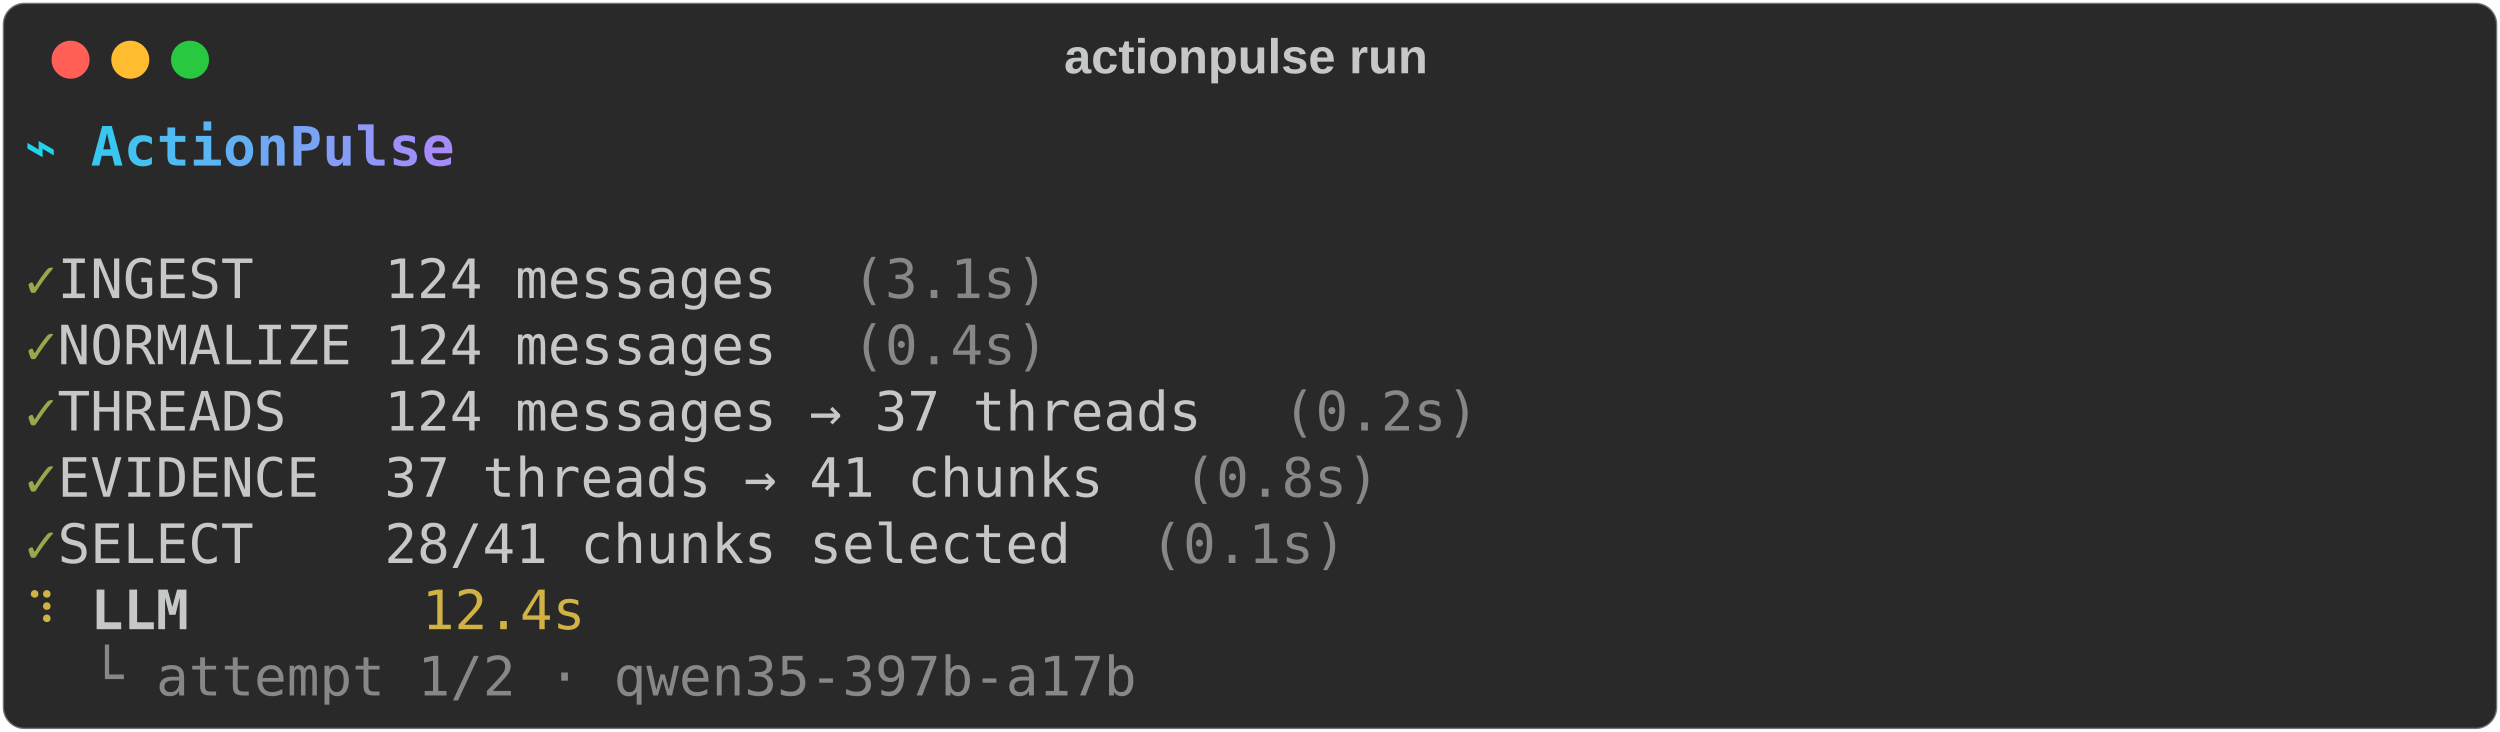
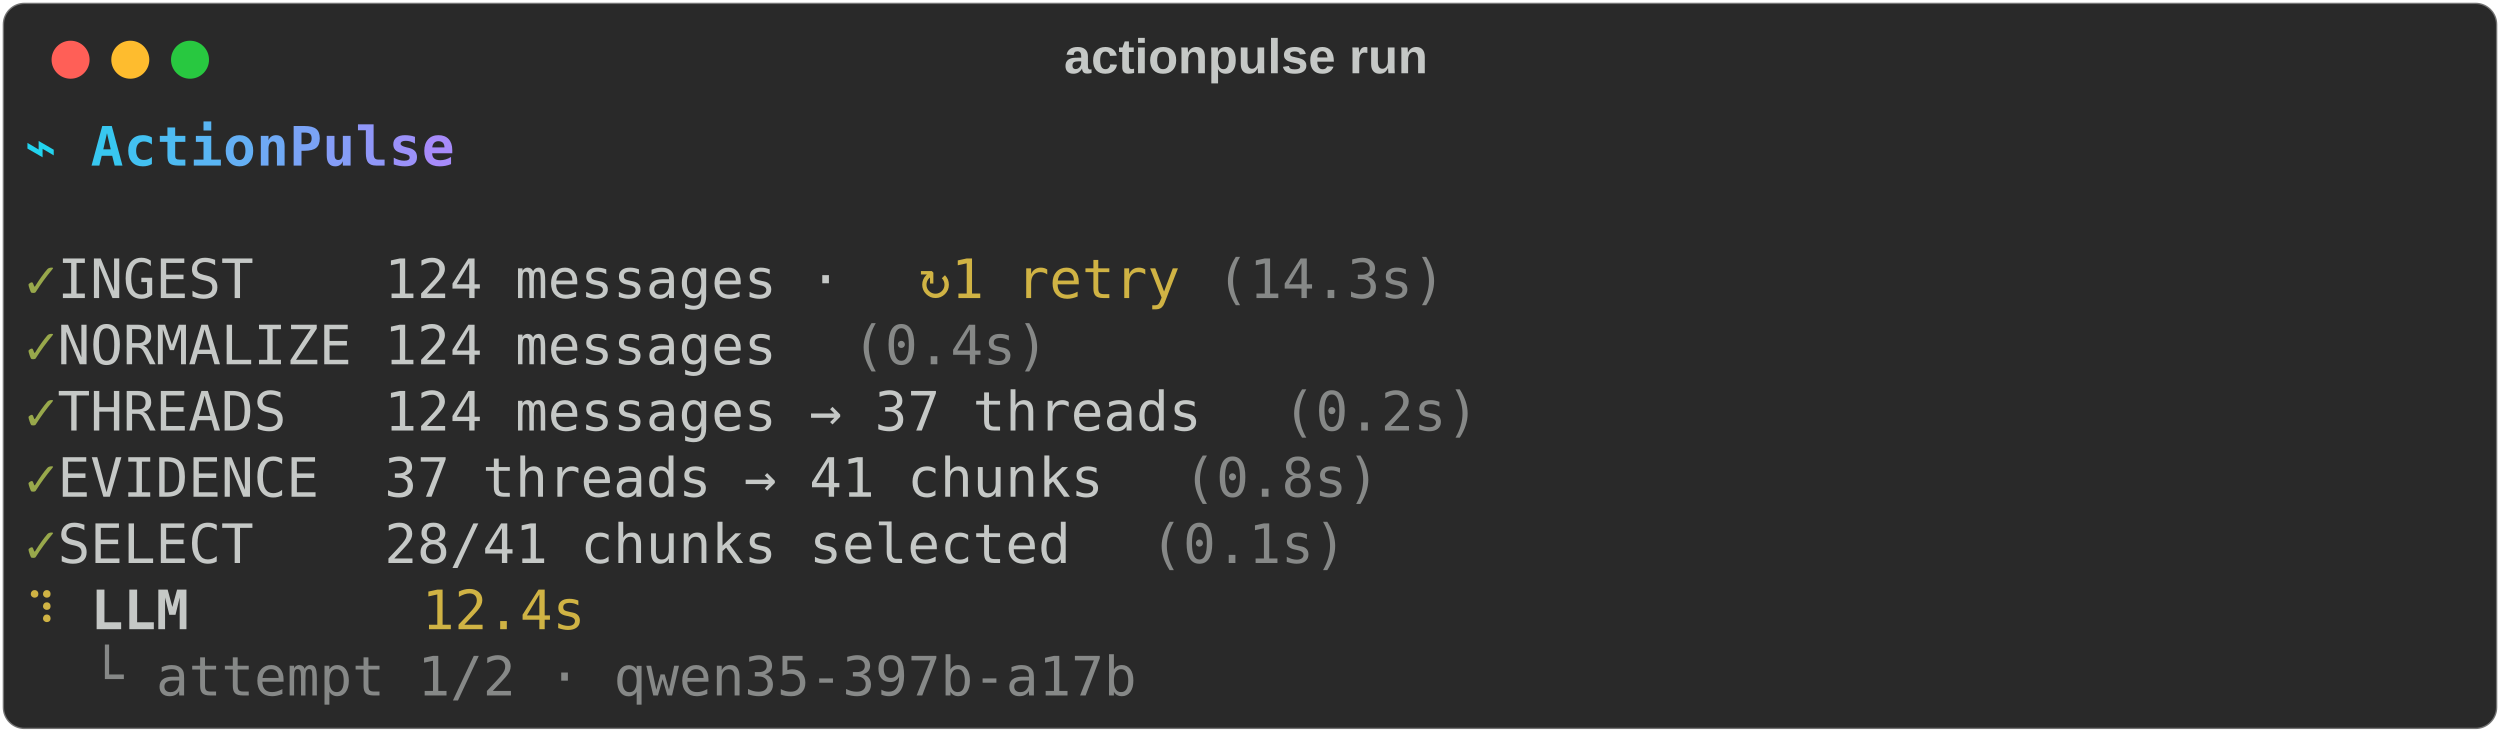
<svg xmlns="http://www.w3.org/2000/svg" class="rich-terminal" viewBox="0 0 921 269.6">
  <style>

    @font-face {
        font-family: "Fira Code";
        src: local("FiraCode-Regular"),
                url("https://cdnjs.cloudflare.com/ajax/libs/firacode/6.2.0/woff2/FiraCode-Regular.woff2") format("woff2"),
                url("https://cdnjs.cloudflare.com/ajax/libs/firacode/6.2.0/woff/FiraCode-Regular.woff") format("woff");
        font-style: normal;
        font-weight: 400;
    }
    @font-face {
        font-family: "Fira Code";
        src: local("FiraCode-Bold"),
                url("https://cdnjs.cloudflare.com/ajax/libs/firacode/6.2.0/woff2/FiraCode-Bold.woff2") format("woff2"),
                url("https://cdnjs.cloudflare.com/ajax/libs/firacode/6.2.0/woff/FiraCode-Bold.woff") format("woff");
        font-style: bold;
        font-weight: 700;
    }

-     .terminal-4091919154-matrix {
+     .terminal-381083472-matrix {
        font-family: Fira Code, monospace;
        font-size: 20px;
        line-height: 24.4px;
        font-variant-east-asian: full-width;
    }

-     .terminal-4091919154-title {
+     .terminal-381083472-title {
        font-size: 18px;
        font-weight: bold;
        font-family: arial;
    }

-     .terminal-4091919154-r1 { fill: #22d3ee;font-weight: bold }
- .terminal-4091919154-r2 { fill: #2dcdef;font-weight: bold }
- .terminal-4091919154-r3 { fill: #38c7f0;font-weight: bold }
- .terminal-4091919154-r4 { fill: #43c1f1;font-weight: bold }
- .terminal-4091919154-r5 { fill: #4ebbf2;font-weight: bold }
- .terminal-4091919154-r6 { fill: #59b5f3;font-weight: bold }
- .terminal-4091919154-r7 { fill: #64aff4;font-weight: bold }
- .terminal-4091919154-r8 { fill: #6fa9f5;font-weight: bold }
- .terminal-4091919154-r9 { fill: #7aa3f6;font-weight: bold }
- .terminal-4091919154-r10 { fill: #859df7;font-weight: bold }
- .terminal-4091919154-r11 { fill: #9097f8;font-weight: bold }
- .terminal-4091919154-r12 { fill: #9b91f9;font-weight: bold }
- .terminal-4091919154-r13 { fill: #a78bfa;font-weight: bold }
- .terminal-4091919154-r14 { fill: #c5c8c6 }
- .terminal-4091919154-r15 { fill: #98a84b }
- .terminal-4091919154-r16 { fill: #868887 }
- .terminal-4091919154-r17 { fill: #d0b344 }
- .terminal-4091919154-r18 { fill: #c5c8c6;font-weight: bold }
+     .terminal-381083472-r1 { fill: #22d3ee;font-weight: bold }
+ .terminal-381083472-r2 { fill: #2dcdef;font-weight: bold }
+ .terminal-381083472-r3 { fill: #38c7f0;font-weight: bold }
+ .terminal-381083472-r4 { fill: #43c1f1;font-weight: bold }
+ .terminal-381083472-r5 { fill: #4ebbf2;font-weight: bold }
+ .terminal-381083472-r6 { fill: #59b5f3;font-weight: bold }
+ .terminal-381083472-r7 { fill: #64aff4;font-weight: bold }
+ .terminal-381083472-r8 { fill: #6fa9f5;font-weight: bold }
+ .terminal-381083472-r9 { fill: #7aa3f6;font-weight: bold }
+ .terminal-381083472-r10 { fill: #859df7;font-weight: bold }
+ .terminal-381083472-r11 { fill: #9097f8;font-weight: bold }
+ .terminal-381083472-r12 { fill: #9b91f9;font-weight: bold }
+ .terminal-381083472-r13 { fill: #a78bfa;font-weight: bold }
+ .terminal-381083472-r14 { fill: #c5c8c6 }
+ .terminal-381083472-r15 { fill: #98a84b }
+ .terminal-381083472-r16 { fill: #d0b344 }
+ .terminal-381083472-r17 { fill: #868887 }
+ .terminal-381083472-r18 { fill: #c5c8c6;font-weight: bold }
    </style>
  <defs>
-     <clipPath id="terminal-4091919154-clip-terminal">
+     <clipPath id="terminal-381083472-clip-terminal">
      <rect x="0" y="0" width="901.8" height="218.6" />
    </clipPath>
-     <clipPath id="terminal-4091919154-line-0">
+     <clipPath id="terminal-381083472-line-0">
      <rect x="0" y="1.5" width="902.8" height="24.65" />
    </clipPath>
-     <clipPath id="terminal-4091919154-line-1">
+     <clipPath id="terminal-381083472-line-1">
      <rect x="0" y="25.9" width="902.8" height="24.65" />
    </clipPath>
-     <clipPath id="terminal-4091919154-line-2">
+     <clipPath id="terminal-381083472-line-2">
      <rect x="0" y="50.3" width="902.8" height="24.65" />
    </clipPath>
-     <clipPath id="terminal-4091919154-line-3">
+     <clipPath id="terminal-381083472-line-3">
      <rect x="0" y="74.7" width="902.8" height="24.65" />
    </clipPath>
-     <clipPath id="terminal-4091919154-line-4">
+     <clipPath id="terminal-381083472-line-4">
      <rect x="0" y="99.1" width="902.8" height="24.65" />
    </clipPath>
-     <clipPath id="terminal-4091919154-line-5">
+     <clipPath id="terminal-381083472-line-5">
      <rect x="0" y="123.5" width="902.8" height="24.65" />
    </clipPath>
-     <clipPath id="terminal-4091919154-line-6">
+     <clipPath id="terminal-381083472-line-6">
      <rect x="0" y="147.9" width="902.8" height="24.65" />
    </clipPath>
-     <clipPath id="terminal-4091919154-line-7">
+     <clipPath id="terminal-381083472-line-7">
      <rect x="0" y="172.3" width="902.8" height="24.65" />
    </clipPath>
  </defs>
  <rect fill="#292929" stroke="rgba(255,255,255,0.35)" stroke-width="1" x="1" y="1" width="919" height="267.6" rx="8" />
-   <text class="terminal-4091919154-title" fill="#c5c8c6" text-anchor="middle" x="459" y="27">actionpulse run</text>
+   <text class="terminal-381083472-title" fill="#c5c8c6" text-anchor="middle" x="459" y="27">actionpulse run</text>
  <g transform="translate(26,22)">
    <circle cx="0" cy="0" r="7" fill="#ff5f57" />
    <circle cx="22" cy="0" r="7" fill="#febc2e" />
    <circle cx="44" cy="0" r="7" fill="#28c840" />
  </g>
-   <g transform="translate(9, 41)" clip-path="url(#terminal-4091919154-clip-terminal)">
-     <g class="terminal-4091919154-matrix">
-       <text class="terminal-4091919154-r1" x="0" y="20" textLength="12.2" clip-path="url(#terminal-4091919154-line-0)">⌁</text>
-       <text class="terminal-4091919154-r3" x="24.4" y="20" textLength="12.2" clip-path="url(#terminal-4091919154-line-0)">A</text>
-       <text class="terminal-4091919154-r4" x="36.6" y="20" textLength="12.2" clip-path="url(#terminal-4091919154-line-0)">c</text>
-       <text class="terminal-4091919154-r5" x="48.8" y="20" textLength="12.2" clip-path="url(#terminal-4091919154-line-0)">t</text>
-       <text class="terminal-4091919154-r6" x="61" y="20" textLength="12.2" clip-path="url(#terminal-4091919154-line-0)">i</text>
-       <text class="terminal-4091919154-r7" x="73.2" y="20" textLength="12.2" clip-path="url(#terminal-4091919154-line-0)">o</text>
-       <text class="terminal-4091919154-r8" x="85.4" y="20" textLength="12.2" clip-path="url(#terminal-4091919154-line-0)">n</text>
-       <text class="terminal-4091919154-r9" x="97.6" y="20" textLength="12.2" clip-path="url(#terminal-4091919154-line-0)">P</text>
-       <text class="terminal-4091919154-r10" x="109.8" y="20" textLength="12.2" clip-path="url(#terminal-4091919154-line-0)">u</text>
-       <text class="terminal-4091919154-r11" x="122" y="20" textLength="12.2" clip-path="url(#terminal-4091919154-line-0)">l</text>
-       <text class="terminal-4091919154-r12" x="134.2" y="20" textLength="12.2" clip-path="url(#terminal-4091919154-line-0)">s</text>
-       <text class="terminal-4091919154-r13" x="146.4" y="20" textLength="12.2" clip-path="url(#terminal-4091919154-line-0)">e</text>
-       <text class="terminal-4091919154-r14" x="902.8" y="20" textLength="12.2" clip-path="url(#terminal-4091919154-line-0)">
+   <g transform="translate(9, 41)" clip-path="url(#terminal-381083472-clip-terminal)">
+     <g class="terminal-381083472-matrix">
+       <text class="terminal-381083472-r1" x="0" y="20" textLength="12.2" clip-path="url(#terminal-381083472-line-0)">⌁</text>
+       <text class="terminal-381083472-r3" x="24.4" y="20" textLength="12.2" clip-path="url(#terminal-381083472-line-0)">A</text>
+       <text class="terminal-381083472-r4" x="36.6" y="20" textLength="12.2" clip-path="url(#terminal-381083472-line-0)">c</text>
+       <text class="terminal-381083472-r5" x="48.8" y="20" textLength="12.2" clip-path="url(#terminal-381083472-line-0)">t</text>
+       <text class="terminal-381083472-r6" x="61" y="20" textLength="12.2" clip-path="url(#terminal-381083472-line-0)">i</text>
+       <text class="terminal-381083472-r7" x="73.2" y="20" textLength="12.2" clip-path="url(#terminal-381083472-line-0)">o</text>
+       <text class="terminal-381083472-r8" x="85.4" y="20" textLength="12.2" clip-path="url(#terminal-381083472-line-0)">n</text>
+       <text class="terminal-381083472-r9" x="97.6" y="20" textLength="12.2" clip-path="url(#terminal-381083472-line-0)">P</text>
+       <text class="terminal-381083472-r10" x="109.8" y="20" textLength="12.2" clip-path="url(#terminal-381083472-line-0)">u</text>
+       <text class="terminal-381083472-r11" x="122" y="20" textLength="12.2" clip-path="url(#terminal-381083472-line-0)">l</text>
+       <text class="terminal-381083472-r12" x="134.2" y="20" textLength="12.2" clip-path="url(#terminal-381083472-line-0)">s</text>
+       <text class="terminal-381083472-r13" x="146.4" y="20" textLength="12.2" clip-path="url(#terminal-381083472-line-0)">e</text>
+       <text class="terminal-381083472-r14" x="902.8" y="20" textLength="12.2" clip-path="url(#terminal-381083472-line-0)">
</text>
-       <text class="terminal-4091919154-r14" x="902.8" y="44.4" textLength="12.2" clip-path="url(#terminal-4091919154-line-1)">
+       <text class="terminal-381083472-r14" x="902.8" y="44.4" textLength="12.2" clip-path="url(#terminal-381083472-line-1)">
</text>
-       <text class="terminal-4091919154-r15" x="0" y="68.8" textLength="12.2" clip-path="url(#terminal-4091919154-line-2)">✓</text>
-       <text class="terminal-4091919154-r14" x="12.2" y="68.8" textLength="292.8" clip-path="url(#terminal-4091919154-line-2)"> INGEST    124 messages </text>
-       <text class="terminal-4091919154-r16" x="305" y="68.8" textLength="73.2" clip-path="url(#terminal-4091919154-line-2)">(3.1s)</text>
-       <text class="terminal-4091919154-r14" x="902.8" y="68.8" textLength="12.2" clip-path="url(#terminal-4091919154-line-2)">
+       <text class="terminal-381083472-r15" x="0" y="68.8" textLength="12.2" clip-path="url(#terminal-381083472-line-2)">✓</text>
+       <text class="terminal-381083472-r14" x="12.2" y="68.8" textLength="317.2" clip-path="url(#terminal-381083472-line-2)"> INGEST    124 messages · </text>
+       <text class="terminal-381083472-r16" x="329.4" y="68.8" textLength="97.6" clip-path="url(#terminal-381083472-line-2)">↻1 retry</text>
+       <text class="terminal-381083472-r17" x="439.2" y="68.8" textLength="85.4" clip-path="url(#terminal-381083472-line-2)">(14.3s)</text>
+       <text class="terminal-381083472-r14" x="902.8" y="68.8" textLength="12.2" clip-path="url(#terminal-381083472-line-2)">
</text>
-       <text class="terminal-4091919154-r15" x="0" y="93.2" textLength="12.2" clip-path="url(#terminal-4091919154-line-3)">✓</text>
-       <text class="terminal-4091919154-r14" x="12.2" y="93.2" textLength="292.8" clip-path="url(#terminal-4091919154-line-3)"> NORMALIZE 124 messages </text>
-       <text class="terminal-4091919154-r16" x="305" y="93.2" textLength="73.2" clip-path="url(#terminal-4091919154-line-3)">(0.4s)</text>
-       <text class="terminal-4091919154-r14" x="902.8" y="93.2" textLength="12.2" clip-path="url(#terminal-4091919154-line-3)">
+       <text class="terminal-381083472-r15" x="0" y="93.2" textLength="12.2" clip-path="url(#terminal-381083472-line-3)">✓</text>
+       <text class="terminal-381083472-r14" x="12.2" y="93.2" textLength="292.8" clip-path="url(#terminal-381083472-line-3)"> NORMALIZE 124 messages </text>
+       <text class="terminal-381083472-r17" x="305" y="93.2" textLength="73.2" clip-path="url(#terminal-381083472-line-3)">(0.4s)</text>
+       <text class="terminal-381083472-r14" x="902.8" y="93.2" textLength="12.2" clip-path="url(#terminal-381083472-line-3)">
</text>
-       <text class="terminal-4091919154-r15" x="0" y="117.6" textLength="12.2" clip-path="url(#terminal-4091919154-line-4)">✓</text>
-       <text class="terminal-4091919154-r14" x="12.2" y="117.6" textLength="451.4" clip-path="url(#terminal-4091919154-line-4)"> THREADS   124 messages → 37 threads </text>
-       <text class="terminal-4091919154-r16" x="463.6" y="117.6" textLength="73.2" clip-path="url(#terminal-4091919154-line-4)">(0.2s)</text>
-       <text class="terminal-4091919154-r14" x="902.8" y="117.6" textLength="12.2" clip-path="url(#terminal-4091919154-line-4)">
+       <text class="terminal-381083472-r15" x="0" y="117.6" textLength="12.2" clip-path="url(#terminal-381083472-line-4)">✓</text>
+       <text class="terminal-381083472-r14" x="12.2" y="117.6" textLength="451.4" clip-path="url(#terminal-381083472-line-4)"> THREADS   124 messages → 37 threads </text>
+       <text class="terminal-381083472-r17" x="463.6" y="117.6" textLength="73.2" clip-path="url(#terminal-381083472-line-4)">(0.2s)</text>
+       <text class="terminal-381083472-r14" x="902.8" y="117.6" textLength="12.2" clip-path="url(#terminal-381083472-line-4)">
</text>
-       <text class="terminal-4091919154-r15" x="0" y="142" textLength="12.2" clip-path="url(#terminal-4091919154-line-5)">✓</text>
-       <text class="terminal-4091919154-r14" x="12.2" y="142" textLength="414.8" clip-path="url(#terminal-4091919154-line-5)"> EVIDENCE  37 threads → 41 chunks </text>
-       <text class="terminal-4091919154-r16" x="427" y="142" textLength="73.2" clip-path="url(#terminal-4091919154-line-5)">(0.8s)</text>
-       <text class="terminal-4091919154-r14" x="902.8" y="142" textLength="12.2" clip-path="url(#terminal-4091919154-line-5)">
+       <text class="terminal-381083472-r15" x="0" y="142" textLength="12.2" clip-path="url(#terminal-381083472-line-5)">✓</text>
+       <text class="terminal-381083472-r14" x="12.2" y="142" textLength="414.8" clip-path="url(#terminal-381083472-line-5)"> EVIDENCE  37 threads → 41 chunks </text>
+       <text class="terminal-381083472-r17" x="427" y="142" textLength="73.2" clip-path="url(#terminal-381083472-line-5)">(0.8s)</text>
+       <text class="terminal-381083472-r14" x="902.8" y="142" textLength="12.2" clip-path="url(#terminal-381083472-line-5)">
</text>
-       <text class="terminal-4091919154-r15" x="0" y="166.4" textLength="12.2" clip-path="url(#terminal-4091919154-line-6)">✓</text>
-       <text class="terminal-4091919154-r14" x="12.2" y="166.4" textLength="402.6" clip-path="url(#terminal-4091919154-line-6)"> SELECT    28/41 chunks selected </text>
-       <text class="terminal-4091919154-r16" x="414.8" y="166.4" textLength="73.2" clip-path="url(#terminal-4091919154-line-6)">(0.1s)</text>
-       <text class="terminal-4091919154-r14" x="902.8" y="166.4" textLength="12.2" clip-path="url(#terminal-4091919154-line-6)">
+       <text class="terminal-381083472-r15" x="0" y="166.4" textLength="12.2" clip-path="url(#terminal-381083472-line-6)">✓</text>
+       <text class="terminal-381083472-r14" x="12.2" y="166.4" textLength="402.6" clip-path="url(#terminal-381083472-line-6)"> SELECT    28/41 chunks selected </text>
+       <text class="terminal-381083472-r17" x="414.8" y="166.4" textLength="73.2" clip-path="url(#terminal-381083472-line-6)">(0.1s)</text>
+       <text class="terminal-381083472-r14" x="902.8" y="166.4" textLength="12.2" clip-path="url(#terminal-381083472-line-6)">
</text>
-       <text class="terminal-4091919154-r17" x="0" y="190.8" textLength="12.2" clip-path="url(#terminal-4091919154-line-7)">⠹</text>
-       <text class="terminal-4091919154-r18" x="24.4" y="190.8" textLength="109.8" clip-path="url(#terminal-4091919154-line-7)">LLM      </text>
-       <text class="terminal-4091919154-r17" x="146.4" y="190.8" textLength="61" clip-path="url(#terminal-4091919154-line-7)">12.4s</text>
-       <text class="terminal-4091919154-r14" x="902.8" y="190.8" textLength="12.2" clip-path="url(#terminal-4091919154-line-7)">
+       <text class="terminal-381083472-r16" x="0" y="190.8" textLength="12.2" clip-path="url(#terminal-381083472-line-7)">⠹</text>
+       <text class="terminal-381083472-r18" x="24.4" y="190.8" textLength="109.8" clip-path="url(#terminal-381083472-line-7)">LLM      </text>
+       <text class="terminal-381083472-r16" x="146.4" y="190.8" textLength="61" clip-path="url(#terminal-381083472-line-7)">12.4s</text>
+       <text class="terminal-381083472-r14" x="902.8" y="190.8" textLength="12.2" clip-path="url(#terminal-381083472-line-7)">
</text>
-       <text class="terminal-4091919154-r16" x="24.4" y="215.2" textLength="390.4" clip-path="url(#terminal-4091919154-line-8)">└ attempt 1/2 · qwen35-397b-a17b</text>
-       <text class="terminal-4091919154-r14" x="902.8" y="215.2" textLength="12.2" clip-path="url(#terminal-4091919154-line-8)">
+       <text class="terminal-381083472-r17" x="24.4" y="215.2" textLength="390.4" clip-path="url(#terminal-381083472-line-8)">└ attempt 1/2 · qwen35-397b-a17b</text>
+       <text class="terminal-381083472-r14" x="902.8" y="215.2" textLength="12.2" clip-path="url(#terminal-381083472-line-8)">
</text>
    </g>
  </g>
</svg>
